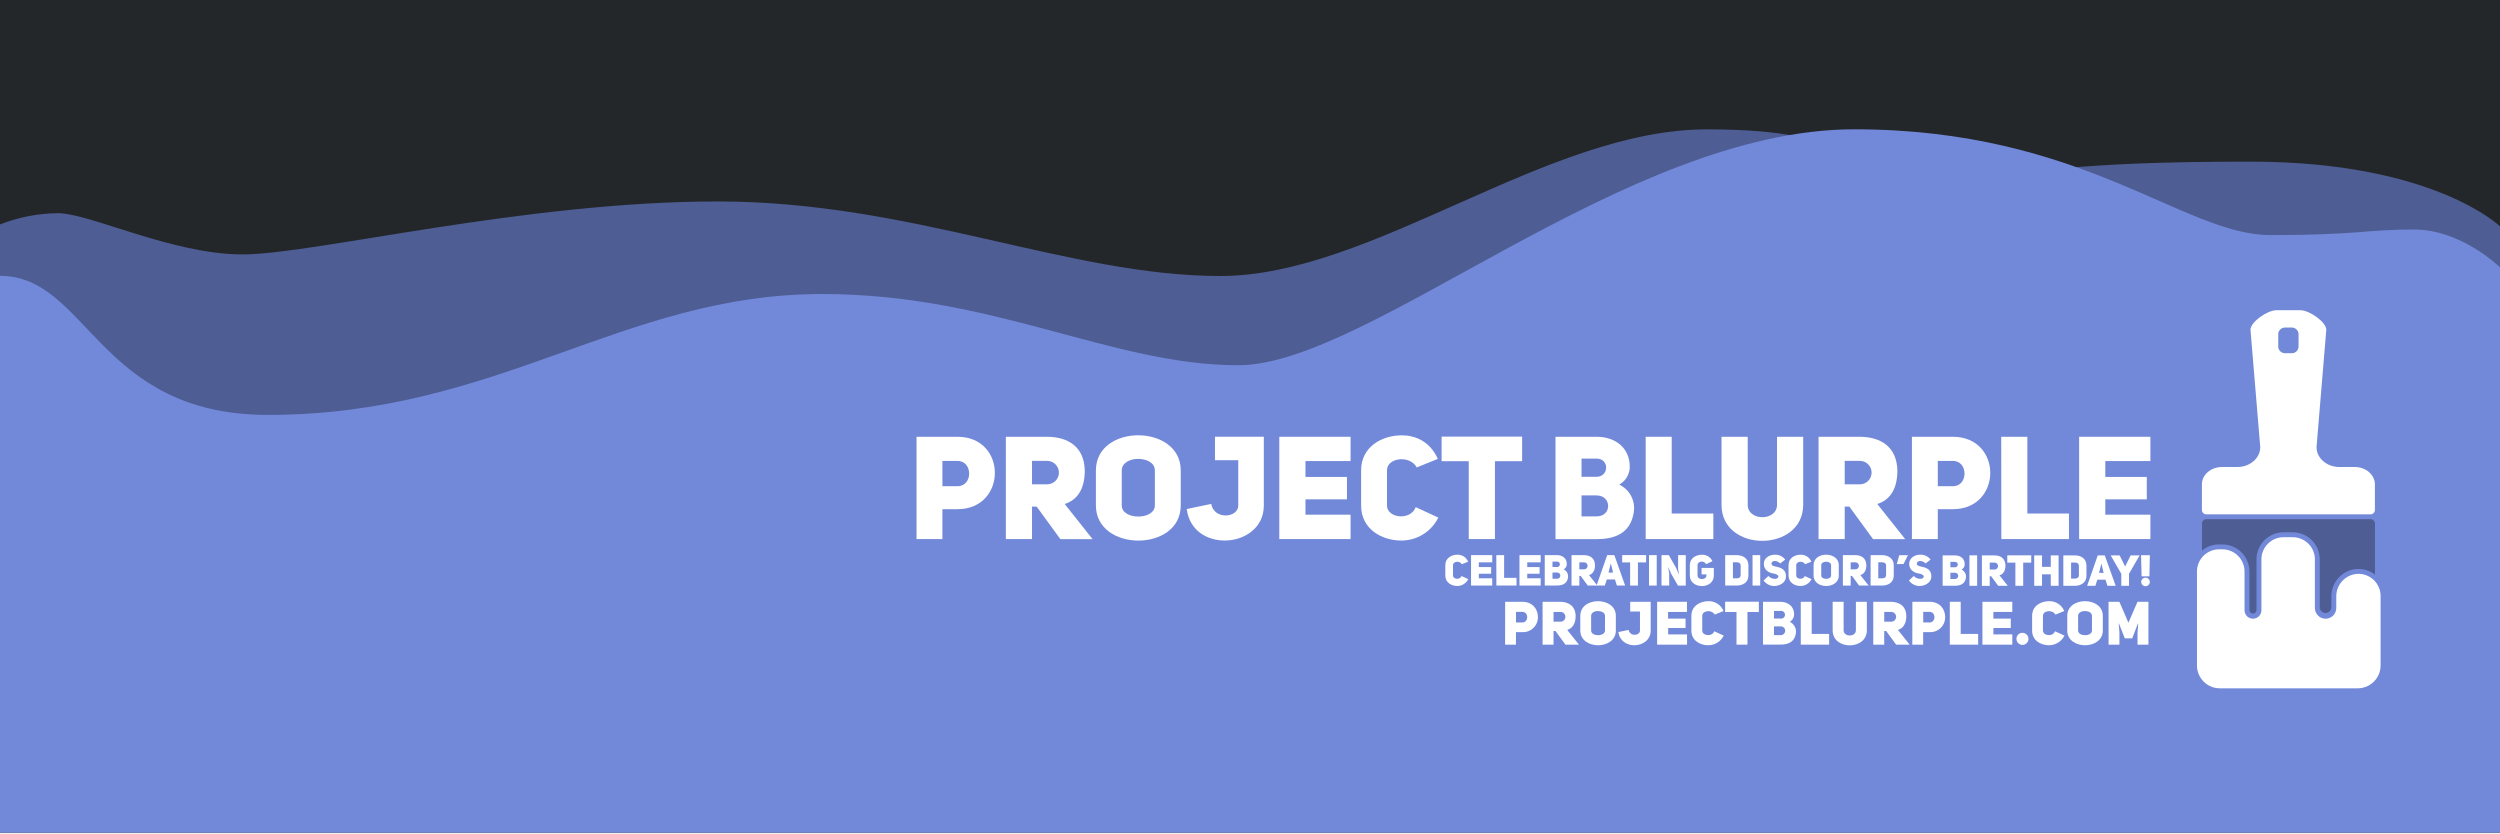
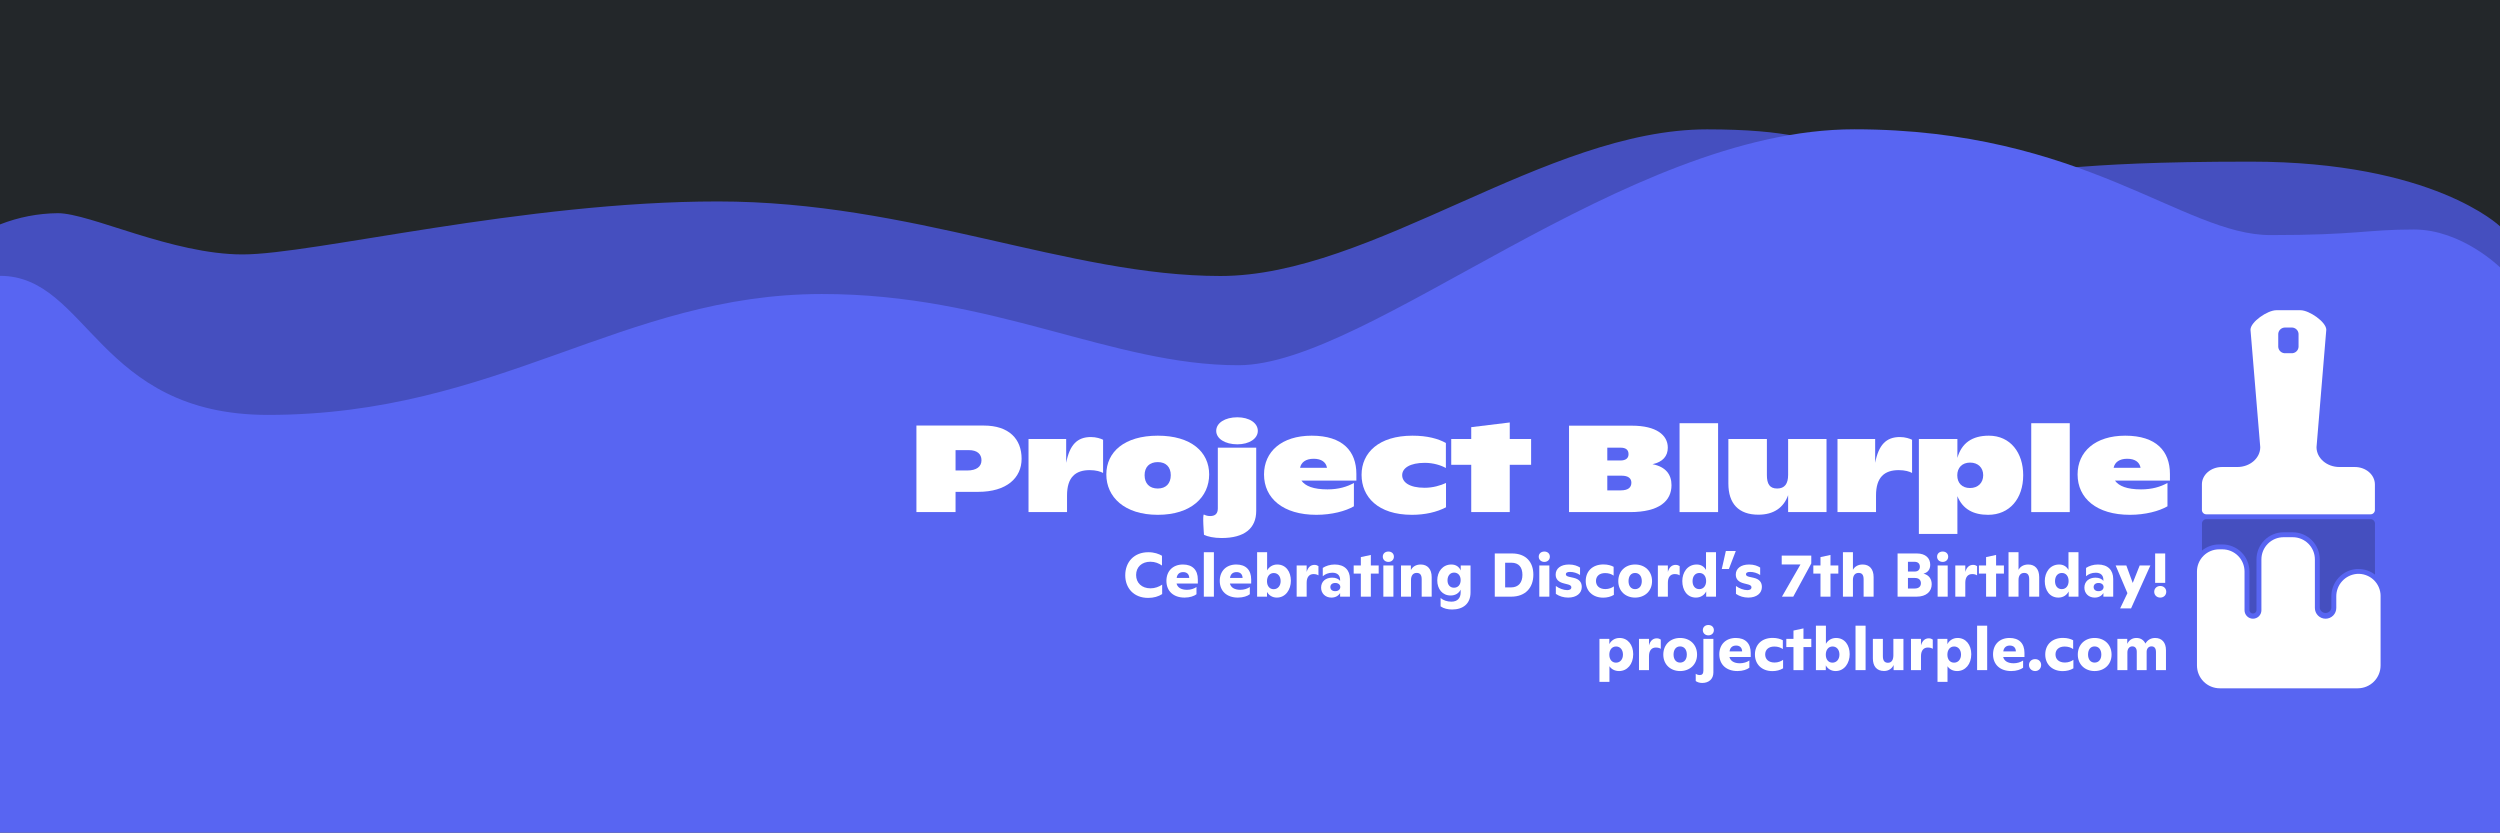
- <svg xmlns="http://www.w3.org/2000/svg" width="1280" height="427" viewBox="0 0 1280 427" fill="none">
-   <path d="M1280 0H0V426.23H1280V0Z" fill="#23272A" />
-   <path d="M0 114.91C9.445 111.194 19.491 109.242 29.64 109.15C45.96 109.15 88.2 130.27 124.2 130.27C160.2 130.27 268.2 103.14 367.53 103.14C466.86 103.14 547.08 141.31 624.84 141.31C702.6 141.31 791.4 66.23 874 66.23C956.6 66.23 939.84 89 977.76 89C1059.96 89 1052.64 82.76 1152.36 82.76C1245.96 82.76 1280 115.88 1280 115.88V426.23H0V114.91Z" fill="#4E5D94" />
-   <path d="M1280 426.23H0V141.23C45 141.23 50 212.43 137.16 212.43C255.24 212.43 318.6 150.54 420.84 150.54C508.68 150.49 569.16 187 634 187C701 187 832 66.2 949.36 66.2C1066.72 66.2 1117.84 120.37 1162.48 120.37C1207.12 120.37 1211.48 117.5 1235.92 117.5C1260.36 117.5 1280 136.88 1280 136.88V426.23Z" fill="#7289DA" />
-   <path d="M1205.68 239.11H1197.8C1191.32 239.11 1186.06 234.56 1186.06 228.96L1191.06 168.83C1191.06 164.89 1182.38 158.83 1177.82 158.83H1165.49C1160.94 158.83 1152.25 164.83 1152.25 168.83L1157.25 228.96C1157.25 234.56 1152 239.11 1145.52 239.11H1137.63C1131.97 239.11 1127.38 243.11 1127.38 247.96V261.26C1127.48 262.489 1128.55 263.411 1129.78 263.33H1213.55C1214.78 263.416 1215.85 262.492 1215.95 261.26V248C1215.93 243.08 1211.34 239.11 1205.68 239.11ZM1176.86 177.64C1176.72 179.546 1175.07 180.982 1173.16 180.85H1170.16C1168.25 180.976 1166.6 179.544 1166.46 177.64V170.89C1166.61 168.994 1168.26 167.574 1170.16 167.7H1173.16C1175.06 167.568 1176.71 168.992 1176.86 170.89V177.64Z" fill="white" />
-   <path d="M1218.86 305.15V340.72C1218.86 347.176 1213.63 352.41 1207.17 352.41H1136.53C1133.43 352.41 1130.46 351.178 1128.27 348.985C1126.08 346.793 1124.85 343.819 1124.85 340.72V316.78V292.61C1124.85 286.342 1129.93 281.26 1136.2 281.26H1137.85C1144.12 281.26 1149.2 286.342 1149.2 292.61V312.46C1149.21 314.844 1151.14 316.775 1153.52 316.78C1155.91 316.78 1157.84 314.846 1157.84 312.46V286.4C1157.84 280.135 1162.92 275.056 1169.18 275.05H1173.87C1176.88 275.05 1179.77 276.246 1181.9 278.374C1184.02 280.503 1185.22 283.39 1185.22 286.4V311.3C1185.22 312.753 1185.8 314.147 1186.83 315.175C1187.85 316.203 1189.25 316.78 1190.7 316.78C1193.72 316.775 1196.17 314.324 1196.18 311.3V305.42C1196.12 299.388 1200.73 294.332 1206.74 293.83C1209.88 293.614 1212.96 294.709 1215.26 296.855C1217.56 299.001 1218.87 302.005 1218.87 305.15H1218.86Z" fill="white" />
-   <path d="M1136.19 278.75H1137.84C1145.5 278.75 1151.7 284.954 1151.71 292.61V312.46C1151.78 313.405 1152.57 314.136 1153.51 314.136C1154.46 314.136 1155.25 313.405 1155.32 312.46V286.4C1155.32 278.748 1161.52 272.541 1169.17 272.53H1173.86C1181.51 272.541 1187.71 278.746 1187.72 286.4V311.3C1187.95 312.763 1189.2 313.843 1190.68 313.843C1192.17 313.843 1193.42 312.763 1193.65 311.3V305.42C1193.58 298.06 1199.22 291.903 1206.56 291.33C1206.88 291.33 1207.2 291.33 1207.56 291.33C1210.61 291.328 1213.57 292.337 1215.98 294.2V267.89C1215.88 266.658 1214.81 265.734 1213.58 265.82H1129.81C1128.58 265.739 1127.51 266.661 1127.41 267.89V281.89C1129.88 279.856 1132.99 278.745 1136.19 278.75Z" fill="#4E5D94" />
-   <path d="M469.26 223.63H490.21C503.01 223.63 509.37 232.88 509.37 242.13C509.37 251.38 502.94 260.7 490.28 260.7H482.51V276H469.26V223.63ZM490.21 248.94C498.21 249.01 498.21 235.94 490.21 235.99H482.51V248.94H490.21Z" fill="white" />
-   <path d="M530.76 259.37H528.39V276H515V223.63H535.94C546.74 223.63 555.11 228.63 555.4 240.87C555.4 250.56 551.48 256.04 545.12 258.04L559.4 276.04H542.9L530.76 259.37ZM536.16 247.97C539.474 247.97 542.16 245.284 542.16 241.97C542.16 238.656 539.474 235.97 536.16 235.97H528.39V247.97H536.16Z" fill="white" />
-   <path d="M561.1 240.87C561.1 228.81 571.9 222.87 582.78 222.87C593.66 222.87 604.54 228.87 604.54 240.87V258.78C604.54 270.78 593.73 276.78 582.86 276.78C571.99 276.78 561.1 270.78 561.1 258.78V240.87ZM574.34 258.78C574.34 262.63 578.64 264.48 582.86 264.48C587.08 264.48 591.29 262.55 591.29 258.78V240.87C591.29 236.8 586.93 234.95 582.63 234.95C578.49 234.95 574.34 237.02 574.34 240.87V258.78Z" fill="white" />
-   <path d="M620.15 258C620.89 262.22 624.37 263.92 627.62 263.92C630.87 263.92 633.99 261.92 633.99 258.92V235.62H622.07V223.62H647.07V258.92C647.07 270.31 637.07 276.75 627.07 276.75C618.07 276.75 609.07 271.75 607.6 260.62L620.15 258Z" fill="white" />
-   <path d="M668.4 244.2H689.64V255.67H668.4V263.52H691.49V276H655V223.63H691.49V236.06H668.4V244.2Z" fill="white" />
-   <path d="M736.41 265C732.865 272.191 725.548 276.749 717.53 276.76C707.25 276.76 696.89 270.76 696.89 258.85V240.8C696.89 228.96 707.25 222.89 717.76 222.89C724.2 222.89 731.97 225.63 736.18 234.95L725.38 239.32C721.83 232.8 710.13 234.32 710.13 240.8V258.85C710.13 265.14 721.98 266.92 724.86 259.67L736.41 265Z" fill="white" />
-   <path d="M765.41 236.13V276H752V236.13H738.1V223.55H779.32V236.13H765.41Z" fill="white" />
-   <path d="M829.05 248.12C834.477 250.686 837.509 256.571 836.45 262.48C835.12 270.92 829.45 276.02 817.8 276.02H796.42V223.63H817.42C827.42 223.63 834.74 229.63 834.42 239.63C834.181 243.186 832.16 246.38 829.05 248.12ZM817.43 244.12C823.87 244.12 824.09 234.79 817.43 234.79H809.74V244.12H817.43ZM817.43 264.39C825.43 264.39 825.28 253.66 817.43 253.66H809.74V264.4L817.43 264.39Z" fill="white" />
-   <path d="M842.59 223.63H855.91V262.92H877.23V276H842.59V223.63Z" fill="white" />
-   <path d="M894.84 258.48C894.84 266.92 909.78 266.92 909.84 258.48V223.63H923.23V258.48C923.16 283.05 881.35 283.05 881.42 258.48L881.42 223.63H894.82L894.84 258.48Z" fill="white" />
-   <path d="M946.86 259.37H944.49V276H931.09V223.63H952C962.8 223.63 971.16 228.63 971.46 240.87C971.46 250.56 967.54 256.04 961.17 258.04L975.46 276.04H959L946.86 259.37ZM952.26 247.97C955.574 247.97 958.26 245.284 958.26 241.97C958.26 238.656 955.574 235.97 952.26 235.97H944.49V247.97H952.26Z" fill="white" />
-   <path d="M978.9 223.63H999.84C1012.64 223.63 1019.01 232.88 1019.01 242.13C1019.01 251.38 1012.57 260.7 999.92 260.7H992.15V276H978.9V223.63ZM999.84 248.94C1007.84 249.01 1007.84 235.94 999.84 235.99H992.15V248.94H999.84Z" fill="white" />
-   <path d="M1024.63 223.63H1038V262.92H1059.31V276H1024.68L1024.63 223.63Z" fill="white" />
-   <path d="M1077.91 244.2H1099.15V255.67H1077.91V263.52H1101V276H1064.51V223.63H1101V236.06H1077.91V244.2Z" fill="white" />
-   <path d="M751.75 296.525C750.697 298.663 748.523 300.02 746.14 300.025C743.08 300.025 740 298.235 740 294.695V289.325C740 285.805 743.08 284.005 746.2 284.005C748.596 283.945 750.778 285.375 751.68 287.595L748.47 288.875C747.41 286.945 743.94 287.385 743.94 289.315V294.685C743.94 296.555 747.46 297.085 748.32 294.925L751.75 296.525Z" fill="white" />
-   <path d="M757.16 290.345H763.47V293.755H757.16V296.085H764.02V299.805H753.18V284.225H764.02V287.925H757.16V290.345Z" fill="white" />
-   <path d="M766.11 284.225H770.11V295.875H776.45V299.775H766.15L766.11 284.225Z" fill="white" />
-   <path d="M781.95 290.345H788.27V293.755H781.95V296.085H788.82V299.805H777.97V284.225H788.82V287.925H781.95V290.345Z" fill="white" />
-   <path d="M800.61 291.505C802.211 292.281 803.108 294.021 802.81 295.775C802.41 298.285 800.72 299.775 797.26 299.775H790.91V284.225H797.15C800.15 284.225 802.3 286.005 802.21 288.975C802.141 290.036 801.538 290.988 800.61 291.505ZM797.15 290.315C797.673 290.36 798.176 290.106 798.451 289.659C798.727 289.212 798.727 288.648 798.451 288.202C798.176 287.755 797.673 287.501 797.15 287.545H794.87V290.315H797.15ZM797.15 296.315C797.75 296.363 798.326 296.07 798.64 295.557C798.955 295.043 798.955 294.397 798.64 293.884C798.326 293.371 797.75 293.078 797.15 293.125H794.87V296.315H797.15Z" fill="white" />
-   <path d="M809.32 294.875H808.62V299.825H804.62V284.225H810.85C814.06 284.225 816.55 285.695 816.64 289.355C816.64 292.235 815.47 293.865 813.58 294.455L817.82 299.805H812.92L809.32 294.875ZM810.93 291.485C811.6 291.535 812.241 291.207 812.591 290.634C812.941 290.061 812.941 289.34 812.591 288.767C812.241 288.194 811.6 287.865 810.93 287.915H808.62V291.485H810.93Z" fill="white" />
-   <path d="M832.07 299.805H827.84L826.84 296.675H822.68L821.68 299.805H817.45L822.88 284.225H826.55L832.07 299.805ZM825.89 293.175L824.81 288.625H824.7L823.55 293.175H825.89Z" fill="white" />
-   <path d="M838.62 287.945V299.805H834.62V287.945H830.55V284.205H842.81V287.945H838.62Z" fill="white" />
-   <path d="M848.24 299.805H844.3V284.225H848.24V299.805Z" fill="white" />
-   <path d="M850.7 284.225H854.44L858.2 290.865L859.52 293.995H859.63C859.63 293.995 859.21 291.305 859.19 291.305V284.245H863.11V299.825H859.11L855.59 293.685L854.22 290.555H854.11L854.62 293.555V299.785H850.68L850.7 284.225Z" fill="white" />
-   <path d="M873.47 288.875C872.61 286.785 869.14 287.265 869.14 289.315V294.665C869.14 297.105 873.69 297.085 873.69 294.665V294.085H871.21V290.785H877.48V294.665C877.48 298.245 874.48 300.055 871.36 300.055C868.24 300.055 865.2 298.245 865.2 294.665V289.315C865.2 285.795 868.28 284.035 871.36 284.035C873.675 283.923 875.822 285.241 876.77 287.355L873.47 288.875Z" fill="white" />
-   <path d="M889.13 284.225C892.26 284.225 895.19 285.805 895.19 289.435V294.675C895.19 298.265 892.26 299.825 889.13 299.805H883.3V284.225H889.13ZM889.27 296.105C890.61 296.105 891.22 295.425 891.22 294.415V289.545C891.22 288.545 890.59 287.895 889.27 287.895H887.27V296.105H889.27Z" fill="white" />
-   <path d="M901.23 299.805H897.3V284.225H901.23V299.805Z" fill="white" />
-   <path d="M905.44 294.875C907 296.765 910.44 296.875 910.54 295.185C910.54 294.305 909.15 293.795 907.88 293.615C905.37 293.225 903.08 291.615 903.08 288.665C903.08 285.715 905.85 284.005 908.71 284.005C910.785 283.921 912.773 284.849 914.04 286.495L911.46 288.495C909.84 286.755 907.04 286.815 906.98 288.625C906.98 289.375 907.83 289.815 909.04 290.075C911.82 290.585 914.59 291.545 914.41 295.375C914.28 298.375 911.11 300.045 908.25 300.045C906.142 299.975 904.186 298.934 902.95 297.225L905.44 294.875Z" fill="white" />
-   <path d="M927.48 296.525C926.427 298.663 924.253 300.02 921.87 300.025C918.81 300.025 915.73 298.235 915.73 294.695V289.325C915.73 285.805 918.81 284.005 921.94 284.005C924.332 283.95 926.509 285.379 927.41 287.595L924.2 288.875C923.2 286.945 919.67 287.385 919.67 289.315V294.685C919.67 296.555 923.19 297.085 924.05 294.925L927.48 296.525Z" fill="white" />
-   <path d="M928.55 289.355C928.55 285.765 931.76 284.005 934.99 284.005C938.22 284.005 941.46 285.785 941.46 289.355V294.675C941.46 298.235 938.25 300.025 935.01 300.025C931.77 300.025 928.55 298.235 928.55 294.675V289.355ZM932.48 294.675C932.48 295.815 933.76 296.365 935.01 296.365C936.26 296.365 937.52 295.795 937.52 294.675V289.355C937.52 288.145 936.22 287.595 934.95 287.595C933.68 287.595 932.48 288.205 932.48 289.355V294.675Z" fill="white" />
-   <path d="M948.23 294.875H947.55V299.825H943.55V284.225H949.78C952.99 284.225 955.47 285.695 955.56 289.355C955.56 292.235 954.4 293.865 952.5 294.455L956.75 299.805H951.84L948.23 294.875ZM949.83 291.485C950.5 291.535 951.141 291.207 951.491 290.634C951.841 290.061 951.841 289.34 951.491 288.767C951.141 288.194 950.5 287.865 949.83 287.915H947.55V291.485H949.83Z" fill="white" />
-   <path d="M963.55 284.225C966.68 284.225 969.6 285.805 969.6 289.435V294.675C969.6 298.265 966.68 299.825 963.55 299.805H957.75V284.225H963.55ZM963.68 296.105C965.03 296.105 965.68 295.425 965.68 294.415V289.545C965.68 288.545 965.04 287.895 963.68 287.895H961.68V296.105H963.68Z" fill="white" />
-   <path d="M974.6 288.805H971.15L972.42 284.265H976.87L974.6 288.805Z" fill="white" />
-   <path d="M979.86 294.875C981.42 296.765 984.86 296.875 984.97 295.185C984.97 294.305 983.58 293.795 982.3 293.615C979.8 293.225 977.51 291.615 977.51 288.665C977.51 285.715 980.28 284.005 983.14 284.005C985.212 283.923 987.196 284.851 988.46 286.495L985.89 288.495C984.26 286.755 981.47 286.815 981.4 288.625C981.4 289.375 982.26 289.815 983.47 290.075C986.24 290.585 989.02 291.545 988.84 295.375C988.71 298.375 985.54 300.045 982.68 300.045C980.572 299.975 978.616 298.934 977.38 297.225L979.86 294.875Z" fill="white" />
-   <path d="M1004.34 291.63C1005.94 292.406 1006.84 294.146 1006.54 295.9C1006.14 298.41 1004.45 299.9 1000.99 299.9H994.63V284.35H1000.88C1003.88 284.35 1006.03 286.13 1005.94 289.1C1005.87 290.16 1005.27 291.113 1004.34 291.63ZM1000.88 290.44C1001.4 290.484 1001.91 290.231 1002.18 289.784C1002.46 289.337 1002.46 288.773 1002.18 288.326C1001.91 287.879 1001.4 287.626 1000.88 287.67H998.59V290.44H1000.88ZM1000.88 296.44C1001.48 296.488 1002.06 296.194 1002.37 295.681C1002.69 295.168 1002.69 294.522 1002.37 294.009C1002.06 293.496 1001.48 293.202 1000.88 293.25H998.59V296.44H1000.88Z" fill="white" />
-   <path d="M1012.3 299.93H1008.36V284.35H1012.3V299.93Z" fill="white" />
-   <path d="M1019.45 295H1018.74V299.95H1014.74V284.35H1021C1024.21 284.35 1026.7 285.82 1026.79 289.48C1026.79 292.36 1025.62 293.99 1023.73 294.58L1027.97 299.93H1023.07L1019.45 295ZM1021.06 291.61C1021.73 291.66 1022.37 291.331 1022.72 290.758C1023.07 290.185 1023.07 289.465 1022.72 288.892C1022.37 288.319 1021.73 287.99 1021.06 288.04H1018.74V291.61H1021.06Z" fill="white" />
-   <path d="M1035.88 288.07V299.93H1031.88V288.07H1027.74V284.33H1040V288.07H1035.88Z" fill="white" />
-   <path d="M1045.52 299.93H1041.52V284.35H1045.52V290.25H1050V284.35H1054V299.93H1050V294.05H1045.51L1045.52 299.93Z" fill="white" />
-   <path d="M1062.26 284.35C1065.39 284.35 1068.26 285.93 1068.26 289.56V294.8C1068.26 298.39 1065.34 299.95 1062.26 299.93H1056.43V284.35H1062.26ZM1062.39 296.23C1063.74 296.23 1064.39 295.55 1064.39 294.54V289.67C1064.39 288.67 1063.75 288.02 1062.39 288.02H1060.39V296.23H1062.39Z" fill="white" />
-   <path d="M1083.23 299.93H1079L1078 296.8H1073.84L1072.84 299.93H1068.62L1074.05 284.35H1077.64L1083.23 299.93ZM1077.05 293.3L1075.97 288.75H1075.86L1074.71 293.3H1077.05Z" fill="white" />
-   <path d="M1086.11 299.93V293.79L1080.67 284.35H1085.25L1088.07 290.07L1090.88 284.35H1095.5L1090.05 293.79V299.93H1086.11Z" fill="white" />
-   <path d="M1096.23 284.26H1100.72L1100.5 295.09H1096.5L1096.23 284.26ZM1098.5 295.75C1099.29 295.75 1100.01 296.169 1100.41 296.85C1100.8 297.531 1100.8 298.369 1100.41 299.05C1100.01 299.731 1099.29 300.15 1098.5 300.15C1097.28 300.15 1096.3 299.165 1096.3 297.95C1096.3 296.735 1097.28 295.75 1098.5 295.75Z" fill="white" />
-   <path d="M770.64 308.11H779.41C784.78 308.11 787.41 311.98 787.41 315.86C787.469 317.98 786.638 320.027 785.118 321.506C783.597 322.984 781.527 323.758 779.41 323.64H776.16V330.06H770.61L770.64 308.11ZM779.41 318.71C782.76 318.71 782.76 313.25 779.41 313.28H776.19V318.71H779.41Z" fill="white" />
-   <path d="M796.4 323.08H795.4V330.08H789.8V308.11H798.57C803.1 308.11 806.57 310.18 806.73 315.33C806.73 319.39 805.08 321.69 802.42 322.52L808.42 330.06H801.51L796.4 323.08ZM798.66 318.31C799.629 318.433 800.581 317.985 801.104 317.161C801.628 316.336 801.628 315.284 801.104 314.459C800.581 313.635 799.629 313.187 798.66 313.31H795.41V318.31H798.66Z" fill="white" />
-   <path d="M809.11 315.33C809.11 310.28 813.64 307.8 818.19 307.8C822.74 307.8 827.31 310.31 827.31 315.33V322.83C827.31 327.83 822.78 330.37 818.23 330.37C813.68 330.37 809.11 327.86 809.11 322.83V315.33ZM814.66 322.83C814.66 324.45 816.46 325.22 818.23 325.22C820 325.22 821.76 324.42 821.76 322.83V315.33C821.76 313.63 819.93 312.85 818.13 312.85C816.33 312.85 814.66 313.72 814.66 315.33V322.83Z" fill="white" />
-   <path d="M833.85 322.52C834.112 324.03 835.471 325.099 837 325C838.36 325 839.67 324.16 839.67 322.89V313.12H834.67V308.12H845.15V322.9C845.15 327.67 840.97 330.37 836.78 330.37C833 330.37 829.25 328.26 828.63 323.61L833.85 322.52Z" fill="white" />
-   <path d="M854.06 316.73H863V321.53H854.1V324.82H863.77V330.06H848.45V308.11H863.73V313.32H854.06V316.73Z" fill="white" />
-   <path d="M882.55 325.44C881.062 328.451 877.999 330.361 874.64 330.37C870.33 330.37 865.99 327.86 865.99 322.87V315.3C865.99 310.3 870.33 307.8 874.74 307.8C878.111 307.722 881.181 309.73 882.46 312.85L877.93 314.68C876.44 311.95 871.54 312.57 871.54 315.3V322.87C871.54 325.5 876.54 326.25 877.71 323.21L882.55 325.44Z" fill="white" />
-   <path d="M894.7 313.35V330.06H889.09V313.35H883.26V308.08H900.53V313.35H894.7Z" fill="white" />
-   <path d="M916.37 318.37C918.636 319.444 919.905 321.9 919.47 324.37C918.91 327.9 916.53 330.04 911.66 330.04H902.66V308.11H911.46C915.65 308.11 918.72 310.62 918.59 314.8C918.498 316.288 917.663 317.629 916.37 318.37ZM911.5 316.7C912.298 316.872 913.121 316.542 913.579 315.865C914.036 315.188 914.036 314.302 913.579 313.625C913.121 312.948 912.298 312.618 911.5 312.79H908.28V316.7H911.5ZM911.5 325.19C912.364 325.29 913.209 324.885 913.672 324.149C914.136 323.413 914.136 322.477 913.672 321.741C913.209 321.005 912.364 320.6 911.5 320.7H908.28V325.19H911.5Z" fill="white" />
-   <path d="M922 308.11H927.58V324.57H936.51V330.06H922V308.11Z" fill="white" />
-   <path d="M943.93 322.71C943.93 326.25 950.19 326.25 950.22 322.71V308.11H955.83V322.71C955.83 333 938.28 333 938.32 322.71L938.32 308.11H943.93V322.71Z" fill="white" />
-   <path d="M965.72 323.08H964.72V330.08H959.11V308.11H967.88C972.41 308.11 975.88 310.18 976.04 315.33C976.04 319.39 974.39 321.69 971.73 322.52L977.73 330.06H970.82L965.72 323.08ZM967.98 318.31C968.949 318.433 969.901 317.985 970.424 317.161C970.948 316.336 970.948 315.284 970.424 314.459C969.901 313.635 968.949 313.187 967.98 313.31H964.73V318.31H967.98Z" fill="white" />
-   <path d="M979.14 308.11H987.92C993.28 308.11 995.92 311.98 995.92 315.86C995.979 317.98 995.148 320.027 993.628 321.506C992.107 322.984 990.037 323.758 987.92 323.64H984.66V330.06H979.11L979.14 308.11ZM987.92 318.71C991.27 318.71 991.27 313.25 987.92 313.28H984.69V318.71H987.92Z" fill="white" />
-   <path d="M998.3 308.11H1003.88V324.57H1012.81V330.06H998.3V308.11Z" fill="white" />
-   <path d="M1020.62 316.73H1029.52V321.53H1020.62V324.82H1030.3V330.06H1015V308.11H1030.29V313.32H1020.61L1020.62 316.73Z" fill="white" />
-   <path d="M1035.47 324C1036.73 323.988 1037.87 324.739 1038.36 325.9C1038.85 327.061 1038.58 328.401 1037.69 329.292C1036.8 330.182 1035.46 330.446 1034.3 329.958C1033.14 329.471 1032.39 328.329 1032.4 327.07C1032.4 326.255 1032.72 325.473 1033.3 324.896C1033.87 324.32 1034.65 323.997 1035.47 324Z" fill="white" />
-   <path d="M1057 325.44C1055.51 328.451 1052.45 330.361 1049.09 330.37C1044.78 330.37 1040.44 327.86 1040.44 322.87V315.3C1040.44 310.3 1044.78 307.8 1049.18 307.8C1052.55 307.719 1055.62 309.728 1056.9 312.85L1052.38 314.68C1050.89 311.95 1045.99 312.57 1045.99 315.3V322.87C1045.99 325.5 1050.99 326.25 1052.16 323.21L1057 325.44Z" fill="white" />
-   <path d="M1058.44 315.33C1058.44 310.28 1062.97 307.8 1067.53 307.8C1072.09 307.8 1076.64 310.31 1076.64 315.33V322.83C1076.64 327.83 1072.11 330.37 1067.56 330.37C1063.01 330.37 1058.44 327.86 1058.44 322.83V315.33ZM1063.99 322.83C1063.99 324.45 1065.79 325.22 1067.56 325.22C1069.33 325.22 1071.09 324.42 1071.09 322.83V315.33C1071.09 313.63 1069.26 312.85 1067.46 312.85C1065.66 312.85 1063.99 313.72 1063.99 315.33V322.83Z" fill="white" />
-   <path d="M1079.58 308.11H1085.13L1089.75 318.83L1094.4 308.11H1100V330.06H1094.42V323.73L1094.76 319.3H1094.58L1091.7 326.83H1087.88L1084.94 319.3H1084.78L1085.15 323.73V330.06H1079.6L1079.58 308.11Z" fill="white" />
+ <svg xmlns="http://www.w3.org/2000/svg" width="4050" height="1349" viewBox="0 0 4050 1349" fill="none">
+   <g clip-path="url(#clip0_41_171)">
+     <path d="M4050 0H0V1348.62H4050V0Z" fill="#23272A" />
+     <path d="M0 363.582C29.884 351.825 61.67 345.647 93.783 345.357C145.42 345.357 279.07 412.182 392.977 412.182C506.883 412.182 848.602 326.341 1162.89 326.341C1477.17 326.341 1731 447.114 1977.03 447.114C2223.07 447.114 2504.04 209.556 2765.39 209.556C3026.74 209.556 2973.71 281.602 3093.69 281.602C3353.78 281.602 3330.62 261.858 3646.14 261.858C3942.3 261.858 4050 366.652 4050 366.652V1348.62H0V363.582Z" fill="#454FBF" />
+     <path d="M4050 1348.62H0V446.861C142.383 446.861 158.203 672.142 433.983 672.142C807.595 672.142 1008.07 476.318 1331.56 476.318C1609.5 476.16 1800.86 591.68 2006.02 591.68C2218.01 591.68 2632.5 209.461 3003.83 209.461C3375.17 209.461 3536.92 380.859 3678.16 380.859C3819.4 380.859 3833.2 371.778 3910.53 371.778C3987.86 371.778 4050 433.097 4050 433.097V1348.62Z" fill="#5865F2" />
+     <path d="M1860.1 968.6C1868.8 968.6 1876.9 966.3 1882.7 962.4V947.1C1877.8 950.5 1871 953.1 1863.9 953.1C1849.5 953.1 1840.5 944.2 1840.5 931.5C1840.5 918.8 1849.5 910 1863.7 910C1871.2 910 1877.6 912.7 1882.4 916.2V900.3C1877.3 897.3 1870 894.6 1860.3 894.6C1837.3 894.6 1822.9 910.3 1822.9 932C1822.9 952.2 1836.2 968.6 1860.1 968.6Z" fill="white" />
+     <path d="M1940.49 938.7C1940.49 923.1 1931.59 914.5 1916.39 914.5C1899.79 914.5 1889.59 925.4 1889.59 941C1889.59 957.6 1900.99 968.1 1918.99 968.1C1927.69 968.1 1934.49 965.6 1938.29 962.7V951C1934.19 953.8 1928.69 955.5 1922.99 955.5C1913.19 955.5 1907.59 951.6 1905.99 945.3H1940.49V938.7ZM1916.79 926.8C1922.59 926.8 1926.39 930 1926.59 936.3H1906.19C1906.99 930.4 1910.49 926.8 1916.79 926.8Z" fill="white" />
+     <path d="M1966.5 966.6V894.6H1950.2V966.6H1966.5Z" fill="white" />
+     <path d="M2026.91 938.7C2026.91 923.1 2018.01 914.5 2002.81 914.5C1986.21 914.5 1976.01 925.4 1976.01 941C1976.01 957.6 1987.41 968.1 2005.41 968.1C2014.11 968.1 2020.91 965.6 2024.71 962.7V951C2020.61 953.8 2015.11 955.5 2009.41 955.5C1999.61 955.5 1994.01 951.6 1992.41 945.3H2026.91V938.7ZM2003.21 926.8C2009.01 926.8 2012.81 930 2013.01 936.3H1992.61C1993.41 930.4 1996.91 926.8 2003.21 926.8Z" fill="white" />
+     <path d="M2069.13 914.5C2061.33 914.5 2055.53 918.9 2052.73 924V894.6H2036.53V966.6H2052.53V958.9C2055.53 964.4 2061.23 968.1 2068.43 968.1C2082.83 968.1 2091.23 955 2091.23 940.8C2091.23 926.5 2083.43 914.5 2069.13 914.5ZM2063.33 954.5C2056.73 954.5 2052.53 949.3 2052.53 941.6C2052.53 933.7 2056.83 928.3 2063.53 928.3C2070.13 928.3 2074.63 933.6 2074.63 941.4C2074.63 949.2 2069.93 954.5 2063.33 954.5Z" fill="white" />
+     <path d="M2129.49 915.1C2123.69 915.1 2119.09 918.4 2116.79 926.5V916H2100.59V966.6H2116.79V944C2116.79 934.9 2120.99 930 2127.89 930C2131.29 930 2133.99 930.8 2135.89 932.1V917.1C2134.29 916 2132.19 915.1 2129.49 915.1Z" fill="white" />
+     <path d="M2162.18 914.5C2154.38 914.5 2147.68 916.9 2142.88 920V933.5C2146.68 930.1 2152.08 927.8 2158.48 927.8C2166.48 927.8 2170.98 931.9 2170.98 939.5V941C2168.38 937.8 2164.08 935.8 2158.18 935.8C2147.68 935.8 2140.18 941.9 2140.18 952C2140.18 961.3 2147.08 968.1 2156.88 968.1C2163.18 968.1 2168.28 965.3 2170.98 960.7V966.6H2186.88V937.9C2186.88 923.6 2178.18 914.5 2162.18 914.5ZM2163.08 957.7C2158.08 957.7 2155.18 955 2155.18 951C2155.18 947.1 2158.18 944.4 2163.18 944.4C2168.08 944.4 2171.28 947.2 2171.28 950.9C2171.28 954.8 2168.08 957.7 2163.08 957.7Z" fill="white" />
+     <path d="M2220.76 916V899L2204.56 902.5V916H2192.96V929.2H2204.56V966.6H2220.76V929.2H2233.46V916H2220.76Z" fill="white" />
+     <path d="M2249.22 910.3C2254.32 910.3 2258.12 906.8 2258.12 901.8C2258.12 896.9 2254.52 893.5 2249.22 893.5C2243.82 893.5 2240.12 896.9 2240.12 901.8C2240.12 906.8 2244.02 910.3 2249.22 910.3ZM2257.32 966.6V916H2241.02V966.6H2257.32Z" fill="white" />
+     <path d="M2301.63 914.5C2293.63 914.5 2288.23 918.2 2285.63 923.6V916H2269.63V966.6H2285.83V939.5C2285.83 932.6 2289.03 928.1 2295.03 928.1C2300.83 928.1 2303.13 931.7 2303.13 938.5V966.6H2319.33V934.9C2319.33 922.1 2312.63 914.5 2301.63 914.5Z" fill="white" />
+     <path d="M2366.36 924.1C2363.56 917.8 2358.16 914.5 2351.26 914.5C2337.16 914.5 2328.36 926 2328.36 940.2C2328.36 954.3 2336.76 964.7 2349.96 964.7C2357.46 964.7 2363.16 961.3 2366.26 955.2V959.8C2366.26 968.6 2361.36 974.7 2351.26 974.7C2344.46 974.7 2338.26 972.6 2333.76 968.8V982.3C2338.86 985.9 2345.66 987.4 2352.36 987.4C2369.76 987.4 2382.26 978.4 2382.26 959.7V916H2366.36V924.1ZM2355.46 952.1C2349.16 952.1 2344.96 947.5 2344.96 940.2C2344.96 932.7 2349.16 927.6 2355.66 927.6C2361.96 927.6 2366.26 932.4 2366.26 939.9C2366.26 947.3 2361.96 952.1 2355.46 952.1Z" fill="white" />
+     <path d="M2448.03 966.6C2471.73 966.6 2484.03 951.6 2484.03 931C2484.03 910.6 2472.23 896.6 2449.33 896.6H2421.53V966.6H2448.03ZM2438.33 911.6H2448.43C2460.63 911.6 2466.33 919.2 2466.33 931.3C2466.33 943.4 2460.23 951.6 2447.83 951.6H2438.33V911.6Z" fill="white" />
+     <path d="M2501.86 910.3C2506.96 910.3 2510.76 906.8 2510.76 901.8C2510.76 896.9 2507.16 893.5 2501.86 893.5C2496.46 893.5 2492.76 896.9 2492.76 901.8C2492.76 906.8 2496.66 910.3 2501.86 910.3ZM2509.96 966.6V916H2493.66V966.6H2509.96Z" fill="white" />
+     <path d="M2540.47 968.1C2553.87 968.1 2562.47 961.1 2562.47 950.9C2562.47 943.4 2558.47 938.1 2548.97 936L2541.77 934.4C2538.07 933.5 2536.67 932.2 2536.67 930.2C2536.67 927.9 2538.87 926.5 2543.37 926.5C2548.97 926.5 2554.77 928.2 2559.67 931.5V919.4C2555.57 916.8 2549.87 914.5 2541.77 914.5C2528.37 914.5 2520.17 921 2520.17 930.8C2520.17 938.4 2524.67 942.9 2533.47 945.1L2540.47 946.9C2544.07 947.9 2545.57 949.3 2545.57 951.4C2545.57 954.5 2543.07 956 2538.77 956C2533.17 956 2525.67 953.3 2520.47 949.3V962.1C2526.37 966.1 2533.17 968.1 2540.47 968.1Z" fill="white" />
+     <path d="M2597.18 968.2C2603.58 968.2 2609.58 966.7 2614.48 963.7V949.9C2611.38 952.2 2606.48 954.3 2600.78 954.3C2590.78 954.3 2585.48 948.8 2585.48 941.2C2585.48 933.5 2590.98 928.4 2600.28 928.4C2605.98 928.4 2610.38 929.9 2614.08 932.5V918.2C2610.18 916.1 2604.78 914.4 2597.58 914.4C2579.78 914.4 2568.88 925.5 2568.88 941.3C2568.88 956.9 2579.78 968.2 2597.18 968.2Z" fill="white" />
+     <path d="M2648.82 968.1C2664.42 968.1 2676.32 957.6 2676.32 941.5C2676.32 925.1 2664.62 914.5 2648.82 914.5C2633.22 914.5 2621.62 925.1 2621.62 941.5C2621.62 957.6 2633.42 968.1 2648.82 968.1ZM2648.82 954.4C2642.22 954.4 2638.22 949.2 2638.22 941.4C2638.22 933.5 2642.12 928.2 2648.82 928.2C2655.62 928.2 2659.72 933.5 2659.72 941.4C2659.72 949.2 2655.62 954.4 2648.82 954.4Z" fill="white" />
+     <path d="M2714.65 915.1C2708.85 915.1 2704.25 918.4 2701.95 926.5V916H2685.75V966.6H2701.95V944C2701.95 934.9 2706.15 930 2713.05 930C2716.45 930 2719.15 930.8 2721.05 932.1V917.1C2719.45 916 2717.35 915.1 2714.65 915.1Z" fill="white" />
+     <path d="M2763.73 923.3C2760.63 917.7 2755.43 914.5 2748.73 914.5C2733.63 914.5 2725.33 927.3 2725.33 941.3C2725.33 956.2 2733.23 968.1 2747.43 968.1C2755.73 968.1 2761.43 963.4 2764.03 958.1V966.6H2779.93V894.6H2763.73V923.3ZM2752.83 954.4C2746.43 954.4 2741.93 949.5 2741.93 941.5C2741.93 933.4 2746.33 928.2 2753.03 928.2C2759.73 928.2 2763.93 933.5 2763.93 941.3C2763.93 949.1 2759.53 954.4 2752.83 954.4Z" fill="white" />
+     <path d="M2800.79 921.8L2811.99 892.6H2795.89L2789.29 921.8H2800.79Z" fill="white" />
+     <path d="M2832.27 968.1C2845.67 968.1 2854.27 961.1 2854.27 950.9C2854.27 943.4 2850.27 938.1 2840.77 936L2833.57 934.4C2829.87 933.5 2828.47 932.2 2828.47 930.2C2828.47 927.9 2830.67 926.5 2835.17 926.5C2840.77 926.5 2846.57 928.2 2851.47 931.5V919.4C2847.37 916.8 2841.67 914.5 2833.57 914.5C2820.17 914.5 2811.97 921 2811.97 930.8C2811.97 938.4 2816.47 942.9 2825.27 945.1L2832.27 946.9C2835.87 947.9 2837.37 949.3 2837.37 951.4C2837.37 954.5 2834.87 956 2830.57 956C2824.97 956 2817.47 953.3 2812.27 949.3V962.1C2818.17 966.1 2824.97 968.1 2832.27 968.1Z" fill="white" />
+     <path d="M2886.37 914.4H2916.77L2886.77 966.6H2905.07L2934.27 912.8V900.1H2886.37V914.4Z" fill="white" />
+     <path d="M2965.39 916V899L2949.19 902.5V916H2937.59V929.2H2949.19V966.6H2965.39V929.2H2978.09V916H2965.39Z" fill="white" />
+     <path d="M3017.55 914.5C3009.75 914.5 3004.55 918 3001.75 923.1V894.6H2985.55V966.6H3001.75V939.5C3001.75 932.6 3004.95 928.1 3010.95 928.1C3016.75 928.1 3019.05 931.7 3019.05 938.5V966.6H3035.25V934.9C3035.25 921.9 3028.55 914.5 3017.55 914.5Z" fill="white" />
+     <path d="M3116.07 929.3C3123.07 927.5 3126.97 922.5 3126.97 914.9C3126.97 904.4 3119.57 896.6 3105.27 896.6H3074.07V966.6H3104.77C3120.77 966.6 3129.37 958.1 3129.37 946.4C3129.37 938 3124.87 931.5 3116.07 929.3ZM3101.47 910.1C3107.17 910.1 3110.17 913.2 3110.17 918.1C3110.17 922.7 3107.47 925.9 3101.67 925.9H3090.87V910.1H3101.47ZM3090.87 953.4V936.3H3102.27C3108.67 936.3 3111.87 939.8 3111.87 944.8C3111.87 950 3108.57 953.4 3101.67 953.4H3090.87Z" fill="white" />
+     <path d="M3147.17 910.3C3152.27 910.3 3156.07 906.8 3156.07 901.8C3156.07 896.9 3152.47 893.5 3147.17 893.5C3141.77 893.5 3138.07 896.9 3138.07 901.8C3138.07 906.8 3141.97 910.3 3147.17 910.3ZM3155.27 966.6V916H3138.97V966.6H3155.27Z" fill="white" />
+     <path d="M3196.48 915.1C3190.68 915.1 3186.08 918.4 3183.78 926.5V916H3167.58V966.6H3183.78V944C3183.78 934.9 3187.98 930 3194.88 930C3198.28 930 3200.98 930.8 3202.88 932.1V917.1C3201.28 916 3199.18 915.1 3196.48 915.1Z" fill="white" />
+     <path d="M3233.65 916V899L3217.45 902.5V916H3205.85V929.2H3217.45V966.6H3233.65V929.2H3246.35V916H3233.65Z" fill="white" />
+     <path d="M3285.81 914.5C3278.01 914.5 3272.81 918 3270.01 923.1V894.6H3253.81V966.6H3270.01V939.5C3270.01 932.6 3273.21 928.1 3279.21 928.1C3285.01 928.1 3287.31 931.7 3287.31 938.5V966.6H3303.51V934.9C3303.51 921.9 3296.81 914.5 3285.81 914.5Z" fill="white" />
+     <path d="M3350.94 923.3C3347.84 917.7 3342.64 914.5 3335.94 914.5C3320.84 914.5 3312.54 927.3 3312.54 941.3C3312.54 956.2 3320.44 968.1 3334.64 968.1C3342.94 968.1 3348.64 963.4 3351.24 958.1V966.6H3367.14V894.6H3350.94V923.3ZM3340.04 954.4C3333.64 954.4 3329.14 949.5 3329.14 941.5C3329.14 933.4 3333.54 928.2 3340.24 928.2C3346.94 928.2 3351.14 933.5 3351.14 941.3C3351.14 949.1 3346.74 954.4 3340.04 954.4Z" fill="white" />
+     <path d="M3398.7 914.5C3390.9 914.5 3384.2 916.9 3379.4 920V933.5C3383.2 930.1 3388.6 927.8 3395 927.8C3403 927.8 3407.5 931.9 3407.5 939.5V941C3404.9 937.8 3400.6 935.8 3394.7 935.8C3384.2 935.8 3376.7 941.9 3376.7 952C3376.7 961.3 3383.6 968.1 3393.4 968.1C3399.7 968.1 3404.8 965.3 3407.5 960.7V966.6H3423.4V937.9C3423.4 923.6 3414.7 914.5 3398.7 914.5ZM3399.6 957.7C3394.6 957.7 3391.7 955 3391.7 951C3391.7 947.1 3394.7 944.4 3399.7 944.4C3404.6 944.4 3407.8 947.2 3407.8 950.9C3407.8 954.8 3404.6 957.7 3399.6 957.7Z" fill="white" />
+     <path d="M3455.03 944.4L3444.63 916H3427.33L3446.43 960.9L3434.63 985.6H3452.33L3483.63 916H3466.33L3455.03 944.4Z" fill="white" />
+     <path d="M3507.63 944.2V896.6H3491.33V944.2H3507.63ZM3499.63 968.1C3505.33 968.1 3509.33 964 3509.33 958.7C3509.33 953.3 3505.33 949.3 3499.63 949.3C3493.93 949.3 3489.83 953.3 3489.83 958.7C3489.83 964 3493.93 968.1 3499.63 968.1Z" fill="white" />
+     <path d="M2623.7 1033.5C2615.5 1033.5 2609.8 1038.2 2607.1 1043.5V1035H2591.1V1104.6H2607.3V1079.3C2610.4 1084 2615.9 1087.1 2622.9 1087.1C2636 1087.1 2645.8 1076.2 2645.8 1059.8C2645.8 1044.5 2636.9 1033.5 2623.7 1033.5ZM2617.9 1073.5C2611.3 1073.5 2607.1 1068.3 2607.1 1060.6C2607.1 1052.7 2611.4 1047.3 2618.1 1047.3C2624.7 1047.3 2629.2 1052.7 2629.2 1060.4C2629.2 1068.1 2624.7 1073.5 2617.9 1073.5Z" fill="white" />
+     <path d="M2684.06 1034.1C2678.26 1034.1 2673.66 1037.4 2671.36 1045.5V1035H2655.16V1085.6H2671.36V1063C2671.36 1053.9 2675.56 1049 2682.46 1049C2685.86 1049 2688.56 1049.8 2690.46 1051.1V1036.1C2688.86 1035 2686.76 1034.1 2684.06 1034.1Z" fill="white" />
+     <path d="M2721.75 1087.1C2737.35 1087.1 2749.25 1076.6 2749.25 1060.5C2749.25 1044.1 2737.55 1033.5 2721.75 1033.5C2706.15 1033.5 2694.55 1044.1 2694.55 1060.5C2694.55 1076.6 2706.35 1087.1 2721.75 1087.1ZM2721.75 1073.4C2715.15 1073.4 2711.15 1068.2 2711.15 1060.4C2711.15 1052.5 2715.05 1047.2 2721.75 1047.2C2728.55 1047.2 2732.65 1052.5 2732.65 1060.4C2732.65 1068.2 2728.55 1073.4 2721.75 1073.4Z" fill="white" />
+     <path d="M2767.58 1029.3C2772.68 1029.3 2776.48 1025.8 2776.48 1020.8C2776.48 1015.9 2772.88 1012.5 2767.58 1012.5C2762.28 1012.5 2758.58 1015.9 2758.58 1020.8C2758.58 1025.8 2762.48 1029.3 2767.58 1029.3ZM2757.58 1106.4C2768.38 1106.4 2775.68 1099.9 2775.68 1089.5V1035H2759.48V1086.6C2759.48 1091.6 2757.18 1093.6 2753.78 1093.6C2750.88 1093.6 2748.48 1092.6 2747.08 1091.5V1103.3C2749.28 1104.9 2752.88 1106.4 2757.58 1106.4Z" fill="white" />
+     <path d="M2836.17 1057.7C2836.17 1042.1 2827.27 1033.5 2812.07 1033.5C2795.47 1033.5 2785.27 1044.4 2785.27 1060C2785.27 1076.6 2796.67 1087.1 2814.67 1087.1C2823.37 1087.1 2830.17 1084.6 2833.97 1081.7V1070C2829.87 1072.8 2824.37 1074.5 2818.67 1074.5C2808.87 1074.5 2803.27 1070.6 2801.67 1064.3H2836.17V1057.7ZM2812.47 1045.8C2818.27 1045.8 2822.07 1049 2822.27 1055.3H2801.87C2802.67 1049.4 2806.17 1045.8 2812.47 1045.8Z" fill="white" />
+     <path d="M2871.29 1087.2C2877.69 1087.2 2883.69 1085.7 2888.59 1082.7V1068.9C2885.49 1071.2 2880.59 1073.3 2874.89 1073.3C2864.89 1073.3 2859.59 1067.8 2859.59 1060.2C2859.59 1052.5 2865.09 1047.4 2874.39 1047.4C2880.09 1047.4 2884.49 1048.9 2888.19 1051.5V1037.2C2884.29 1035.1 2878.89 1033.4 2871.69 1033.4C2853.89 1033.4 2842.99 1044.5 2842.99 1060.3C2842.99 1075.9 2853.89 1087.2 2871.29 1087.2Z" fill="white" />
+     <path d="M2921.62 1035V1018L2905.42 1021.5V1035H2893.82V1048.2H2905.42V1085.6H2921.62V1048.2H2934.32V1035H2921.62Z" fill="white" />
+     <path d="M2974.39 1033.5C2966.59 1033.5 2960.79 1037.9 2957.99 1043V1013.6H2941.79V1085.6H2957.79V1077.9C2960.79 1083.4 2966.49 1087.1 2973.69 1087.1C2988.09 1087.1 2996.49 1074 2996.49 1059.8C2996.49 1045.5 2988.69 1033.5 2974.39 1033.5ZM2968.59 1073.5C2961.99 1073.5 2957.79 1068.3 2957.79 1060.6C2957.79 1052.7 2962.09 1047.3 2968.79 1047.3C2975.39 1047.3 2979.89 1052.6 2979.89 1060.4C2979.89 1068.2 2975.19 1073.5 2968.59 1073.5Z" fill="white" />
+     <path d="M3022.25 1085.6V1013.6H3005.95V1085.6H3022.25Z" fill="white" />
+     <path d="M3067.26 1061.5C3067.26 1069.1 3064.36 1073.7 3058.46 1073.7C3052.76 1073.7 3050.26 1069.9 3050.26 1063.1V1035H3034.06V1066.6C3034.06 1079.1 3040.06 1087 3052.16 1087C3059.46 1087 3065.06 1083.1 3067.66 1077.3V1085.6H3083.56V1035H3067.26V1061.5Z" fill="white" />
+     <path d="M3124.69 1034.1C3118.89 1034.1 3114.29 1037.4 3111.99 1045.5V1035H3095.79V1085.6H3111.99V1063C3111.99 1053.9 3116.19 1049 3123.09 1049C3126.49 1049 3129.19 1049.8 3131.09 1051.1V1036.1C3129.49 1035 3127.39 1034.1 3124.69 1034.1Z" fill="white" />
+     <path d="M3171.36 1033.5C3163.16 1033.5 3157.46 1038.2 3154.76 1043.5V1035H3138.76V1104.6H3154.96V1079.3C3158.06 1084 3163.56 1087.1 3170.56 1087.1C3183.66 1087.1 3193.46 1076.2 3193.46 1059.8C3193.46 1044.5 3184.56 1033.5 3171.36 1033.5ZM3165.56 1073.5C3158.96 1073.5 3154.76 1068.3 3154.76 1060.6C3154.76 1052.7 3159.06 1047.3 3165.76 1047.3C3172.36 1047.3 3176.86 1052.7 3176.86 1060.4C3176.86 1068.1 3172.36 1073.5 3165.56 1073.5Z" fill="white" />
+     <path d="M3219.22 1085.6V1013.6H3202.92V1085.6H3219.22Z" fill="white" />
+     <path d="M3279.63 1057.7C3279.63 1042.1 3270.73 1033.5 3255.53 1033.5C3238.93 1033.5 3228.73 1044.4 3228.73 1060C3228.73 1076.6 3240.13 1087.1 3258.13 1087.1C3266.83 1087.1 3273.63 1084.6 3277.43 1081.7V1070C3273.33 1072.8 3267.83 1074.5 3262.13 1074.5C3252.33 1074.5 3246.73 1070.6 3245.13 1064.3H3279.63V1057.7ZM3255.93 1045.8C3261.73 1045.8 3265.53 1049 3265.73 1055.3H3245.33C3246.13 1049.4 3249.63 1045.8 3255.93 1045.8Z" fill="white" />
+     <path d="M3296.95 1087.1C3302.55 1087.1 3306.65 1082.9 3306.65 1077.3C3306.65 1071.7 3302.55 1067.7 3296.95 1067.8C3291.25 1067.7 3286.95 1071.8 3286.95 1077.3C3286.95 1082.8 3291.25 1087.1 3296.95 1087.1Z" fill="white" />
+     <path d="M3341.6 1087.2C3348 1087.2 3354 1085.7 3358.9 1082.7V1068.9C3355.8 1071.2 3350.9 1073.3 3345.2 1073.3C3335.2 1073.3 3329.9 1067.8 3329.9 1060.2C3329.9 1052.5 3335.4 1047.4 3344.7 1047.4C3350.4 1047.4 3354.8 1048.9 3358.5 1051.5V1037.2C3354.6 1035.1 3349.2 1033.4 3342 1033.4C3324.2 1033.4 3313.3 1044.5 3313.3 1060.3C3313.3 1075.9 3324.2 1087.2 3341.6 1087.2Z" fill="white" />
+     <path d="M3393.24 1087.1C3408.84 1087.1 3420.74 1076.6 3420.74 1060.5C3420.74 1044.1 3409.04 1033.5 3393.24 1033.5C3377.64 1033.5 3366.04 1044.1 3366.04 1060.5C3366.04 1076.6 3377.84 1087.1 3393.24 1087.1ZM3393.24 1073.4C3386.64 1073.4 3382.64 1068.2 3382.64 1060.4C3382.64 1052.5 3386.54 1047.2 3393.24 1047.2C3400.04 1047.2 3404.14 1052.5 3404.14 1060.4C3404.14 1068.2 3400.04 1073.4 3393.24 1073.4Z" fill="white" />
+     <path d="M3491.36 1033.5C3484.26 1033.5 3478.86 1036.9 3475.56 1042.6C3472.96 1037 3467.96 1033.5 3461.06 1033.5C3453.96 1033.5 3448.96 1037.1 3446.16 1043.1V1035H3430.16V1085.6H3446.36V1057C3446.36 1051.3 3449.46 1047.1 3454.36 1047.1C3459.16 1047.1 3461.56 1050.6 3461.56 1055.9V1085.6H3477.56V1055.6C3477.66 1050.8 3480.66 1047.1 3485.46 1047.1C3490.36 1047.1 3492.66 1050.6 3492.66 1056.3V1085.6H3508.86V1053.2C3508.86 1040.9 3502.26 1033.5 3491.36 1033.5Z" fill="white" />
+     <path d="M3814.84 756.559H3789.91C3769.41 756.559 3752.76 742.163 3752.76 724.444L3768.59 534.189C3768.59 521.723 3741.12 502.548 3726.69 502.548H3687.68C3673.28 502.548 3645.79 521.533 3645.79 534.189L3661.61 724.444C3661.61 742.163 3645 756.559 3624.49 756.559H3599.53C3581.62 756.559 3567.1 769.216 3567.1 784.561V826.643C3567.25 828.513 3568.13 830.247 3569.55 831.472C3570.97 832.697 3572.82 833.315 3574.69 833.193H3839.74C3841.62 833.324 3843.47 832.709 3844.89 831.482C3846.31 830.255 3847.19 828.516 3847.34 826.643V784.688C3847.28 769.121 3832.75 756.559 3814.84 756.559ZM3723.66 562.064C3723.44 564.962 3722.09 567.657 3719.9 569.561C3717.71 571.465 3714.85 572.421 3711.95 572.221H3702.46C3699.56 572.413 3696.71 571.453 3694.51 569.551C3692.32 567.649 3690.97 564.959 3690.75 562.064V540.707C3690.98 537.824 3692.34 535.149 3694.53 533.261C3696.72 531.372 3699.57 530.421 3702.46 530.614H3711.95C3714.84 530.413 3717.69 531.361 3719.88 533.251C3722.07 535.141 3723.43 537.821 3723.66 540.707V562.064Z" fill="white" />
+     <path d="M3856.55 965.514V1078.06C3856.55 1087.87 3852.65 1097.28 3845.71 1104.21C3838.78 1111.15 3829.37 1115.05 3819.56 1115.05H3596.05C3591.19 1115.05 3586.39 1114.09 3581.9 1112.23C3577.41 1110.37 3573.34 1107.65 3569.91 1104.21C3566.47 1100.78 3563.75 1096.7 3561.9 1092.21C3560.04 1087.72 3559.09 1082.92 3559.09 1078.06V1002.31V925.837C3559.09 916.313 3562.88 907.178 3569.61 900.443C3576.35 893.709 3585.48 889.925 3595.01 889.925H3600.23C3609.75 889.925 3618.89 893.709 3625.62 900.443C3632.36 907.178 3636.14 916.313 3636.14 925.837V988.644C3636.15 992.266 3637.59 995.738 3640.15 998.3C3642.71 1000.86 3646.18 1002.3 3649.81 1002.31C3653.43 1002.31 3656.91 1000.87 3659.47 998.309C3662.04 995.746 3663.48 992.269 3663.48 988.644V906.188C3663.48 896.669 3667.26 887.54 3673.98 880.806C3680.71 874.072 3689.84 870.285 3699.36 870.276H3714.2C3718.91 870.276 3723.58 871.205 3727.94 873.01C3732.3 874.815 3736.26 877.46 3739.59 880.795C3742.92 884.129 3745.57 888.088 3747.37 892.445C3749.18 896.802 3750.11 901.472 3750.11 906.188V984.973C3750.11 987.25 3750.56 989.505 3751.43 991.609C3752.3 993.712 3753.58 995.624 3755.19 997.234C3756.8 998.844 3758.71 1000.12 3760.81 1000.99C3762.92 1001.86 3765.17 1002.31 3767.45 1002.31C3772.04 1002.3 3776.45 1000.47 3779.7 997.225C3782.95 993.975 3784.78 989.569 3784.79 984.973V966.369C3784.7 957.167 3788.09 948.273 3794.29 941.472C3800.49 934.67 3809.03 930.464 3818.2 929.697C3823.11 929.359 3828.04 930.034 3832.68 931.681C3837.32 933.327 3841.57 935.91 3845.17 939.269C3848.77 942.628 3851.64 946.691 3853.6 951.206C3855.56 955.721 3856.58 960.591 3856.58 965.514H3856.55Z" fill="white" />
+     <path d="M3594.98 881.982H3600.2C3611.83 881.982 3622.99 886.602 3631.22 894.825C3639.45 903.048 3644.07 914.202 3644.08 925.836V988.643C3644.19 990.084 3644.84 991.431 3645.9 992.415C3646.96 993.398 3648.35 993.944 3649.79 993.944C3651.24 993.944 3652.63 993.398 3653.69 992.415C3654.75 991.431 3655.4 990.084 3655.5 988.643V906.187C3655.5 894.559 3660.12 883.406 3668.34 875.178C3676.55 866.95 3687.7 862.319 3699.33 862.302H3714.17C3725.8 862.319 3736.95 866.949 3745.17 875.176C3753.39 883.403 3758.01 894.556 3758.02 906.187V984.972C3758.37 987.213 3759.5 989.256 3761.22 990.732C3762.94 992.208 3765.13 993.019 3767.4 993.019C3769.67 993.019 3771.86 992.208 3773.58 990.732C3775.3 989.256 3776.44 987.213 3776.78 984.972V966.368C3776.68 955.144 3780.83 944.299 3788.42 936.024C3796 927.748 3806.44 922.66 3817.63 921.786C3818.64 921.786 3819.66 921.786 3820.8 921.786C3830.44 921.78 3839.81 924.974 3847.44 930.867V847.621C3847.29 845.748 3846.41 844.009 3844.99 842.782C3843.57 841.555 3841.72 840.94 3839.84 841.071H3574.79C3572.92 840.949 3571.07 841.566 3569.65 842.792C3568.23 844.017 3567.35 845.751 3567.2 847.621V891.918C3575.02 885.481 3584.84 881.968 3594.98 881.982Z" fill="#454FBF" />
+     <path d="M3515.29 767.8C3515.29 731 3493.29 705.8 3442.89 705.8C3394.09 705.8 3365.69 731.8 3365.69 768.6C3365.69 807.2 3396.49 834 3450.49 834C3475.49 834 3497.89 828 3511.29 820.2V782.4C3500.09 788.6 3486.49 792.8 3468.49 792.8C3445.69 792.8 3432.49 787.4 3426.29 778.6H3515.29V767.8ZM3446.09 743.2C3458.89 743.2 3466.09 748.8 3467.69 757.8H3424.09C3425.89 748.8 3433.49 743.2 3446.09 743.2Z" fill="white" />
+     <path d="M3353.01 829.6V685.6H3290.61V829.6H3353.01Z" fill="white" />
+     <path d="M3221.98 705.8C3194.78 705.8 3177.78 717.8 3170.98 741.8V711.2H3108.58V865H3170.98V803.8C3179.78 825.2 3197.18 834 3220.78 834C3255.38 834 3277.58 808 3277.58 769.8C3277.58 733.6 3256.98 705.8 3221.98 705.8ZM3191.38 790.6C3178.38 790.6 3170.78 782.4 3170.78 770C3170.78 757.8 3178.58 749.4 3191.58 749.4C3204.38 749.4 3212.78 757.6 3212.78 769.8C3212.78 782.2 3204.38 790.6 3191.38 790.6Z" fill="white" />
+     <path d="M3077.75 708C3055.75 708 3043.35 720.6 3037.75 749.8V711.2H2976.75V829.6H3039.15V802.6C3039.15 773.2 3052.75 761.6 3075.95 761.6C3086.15 761.6 3093.75 764 3097.55 766.2V712.4C3093.95 710.6 3086.55 708 3077.75 708Z" fill="white" />
+     <path d="M2896.76 769.2C2896.76 783.8 2891.16 791.4 2878.96 791.4C2866.76 791.4 2862.36 783.8 2862.36 769.6V711.2H2799.96V783.4C2799.96 815.6 2816.36 833.8 2848.56 833.8C2873.36 833.8 2889.56 822.4 2896.76 802.2V829.6H2958.96V711.2H2896.76V769.2Z" fill="white" />
+     <path d="M2783.29 829.6V685.6H2720.89V829.6H2783.29Z" fill="white" />
+     <path d="M2677.03 752C2693.83 748.4 2701.83 738.8 2701.83 725.2C2701.83 704.8 2683.23 689.6 2643.83 689.6H2541.83V829.6H2640.63C2688.23 829.6 2707.83 811.4 2707.83 786C2707.83 768.8 2698.63 756.2 2677.03 752ZM2625.03 725.2C2634.03 725.2 2638.23 728.8 2638.23 735.8C2638.23 742.2 2633.83 746 2625.03 746H2603.83V725.2H2625.03ZM2603.83 794.4V770.6H2627.03C2637.83 770.6 2642.83 775 2642.83 782C2642.83 789.8 2637.43 794.4 2625.63 794.4H2603.83Z" fill="white" />
+     <path d="M2445.8 711.2V684.4L2383.4 692V711.2H2351V753H2383.4V829.6H2445.8V753H2480.4V711.2H2445.8Z" fill="white" />
+     <path d="M2287.33 834C2308.53 834 2327.73 829.6 2342.53 821.8V782.4C2333.93 786.4 2321.53 790.2 2307.93 790.2C2282.53 790.2 2271.53 780.8 2271.53 769.8C2271.53 758.2 2284.33 749.8 2308.13 749.8C2322.13 749.8 2334.53 753.8 2342.33 758.2V717.6C2329.93 710.8 2312.73 705.8 2288.13 705.8C2233.73 705.8 2205.73 733.4 2205.73 769.2C2205.73 804.8 2232.13 834 2287.33 834Z" fill="white" />
+     <path d="M2197.32 767.8C2197.32 731 2175.32 705.8 2124.92 705.8C2076.12 705.8 2047.72 731.8 2047.72 768.6C2047.72 807.2 2078.52 834 2132.52 834C2157.52 834 2179.92 828 2193.32 820.2V782.4C2182.12 788.6 2168.52 792.8 2150.52 792.8C2127.72 792.8 2114.52 787.4 2108.32 778.6H2197.32V767.8ZM2128.12 743.2C2140.92 743.2 2148.12 748.8 2149.72 757.8H2106.12C2107.92 748.8 2115.52 743.2 2128.12 743.2Z" fill="white" />
+     <path d="M2004.47 719.8C2023.87 719.8 2037.67 710.6 2037.67 698C2037.67 685.2 2023.87 676 2004.47 676C1984.47 676 1970.27 685.2 1970.27 698C1970.27 710.6 1984.47 719.8 2004.47 719.8ZM1978.87 871.6C2016.07 871.6 2035.07 856 2035.07 827.6V725.2H1972.87V823.6C1972.87 832.2 1968.47 836 1960.47 836C1956.27 836 1953.27 835 1950.47 833.6C1947.67 832.2 1950.47 866.4 1950.47 866.4C1956.07 869.2 1966.47 871.6 1978.87 871.6Z" fill="white" />
+     <path d="M1875.65 834C1929.65 834 1958.85 805.2 1958.85 768.6C1958.85 732 1929.45 705.8 1875.65 705.8C1821.45 705.8 1792.25 732.2 1792.25 768.6C1792.25 805 1821.45 834 1875.65 834ZM1875.65 791.4C1862.05 791.4 1854.25 783.2 1854.25 769.8C1854.25 756.6 1862.05 748.6 1875.65 748.6C1888.85 748.6 1896.65 756.6 1896.65 769.8C1896.65 783.2 1888.85 791.4 1875.65 791.4Z" fill="white" />
+     <path d="M1767.2 708C1745.2 708 1732.8 720.6 1727.2 749.8V711.2H1666.2V829.6H1728.6V802.6C1728.6 773.2 1742.2 761.6 1765.4 761.6C1775.6 761.6 1783.2 764 1787 766.2V712.4C1783.4 710.6 1776 708 1767.2 708Z" fill="white" />
+     <path d="M1484.6 689.4V829.6H1548V796.8H1584.6C1630.8 796.8 1655 774.2 1655 743.2C1655 711.2 1634.6 689.4 1593.8 689.4H1484.6ZM1548 762.2V729.2H1569.6C1582.8 729.2 1590 735.4 1590 745.6C1590 755.8 1582.2 762.2 1566.8 762.2H1548Z" fill="white" />
+   </g>
+   <defs>
+     <clipPath id="clip0_41_171">
+       <rect width="4050" height="1348.62" fill="white" />
+     </clipPath>
+   </defs>
</svg>
